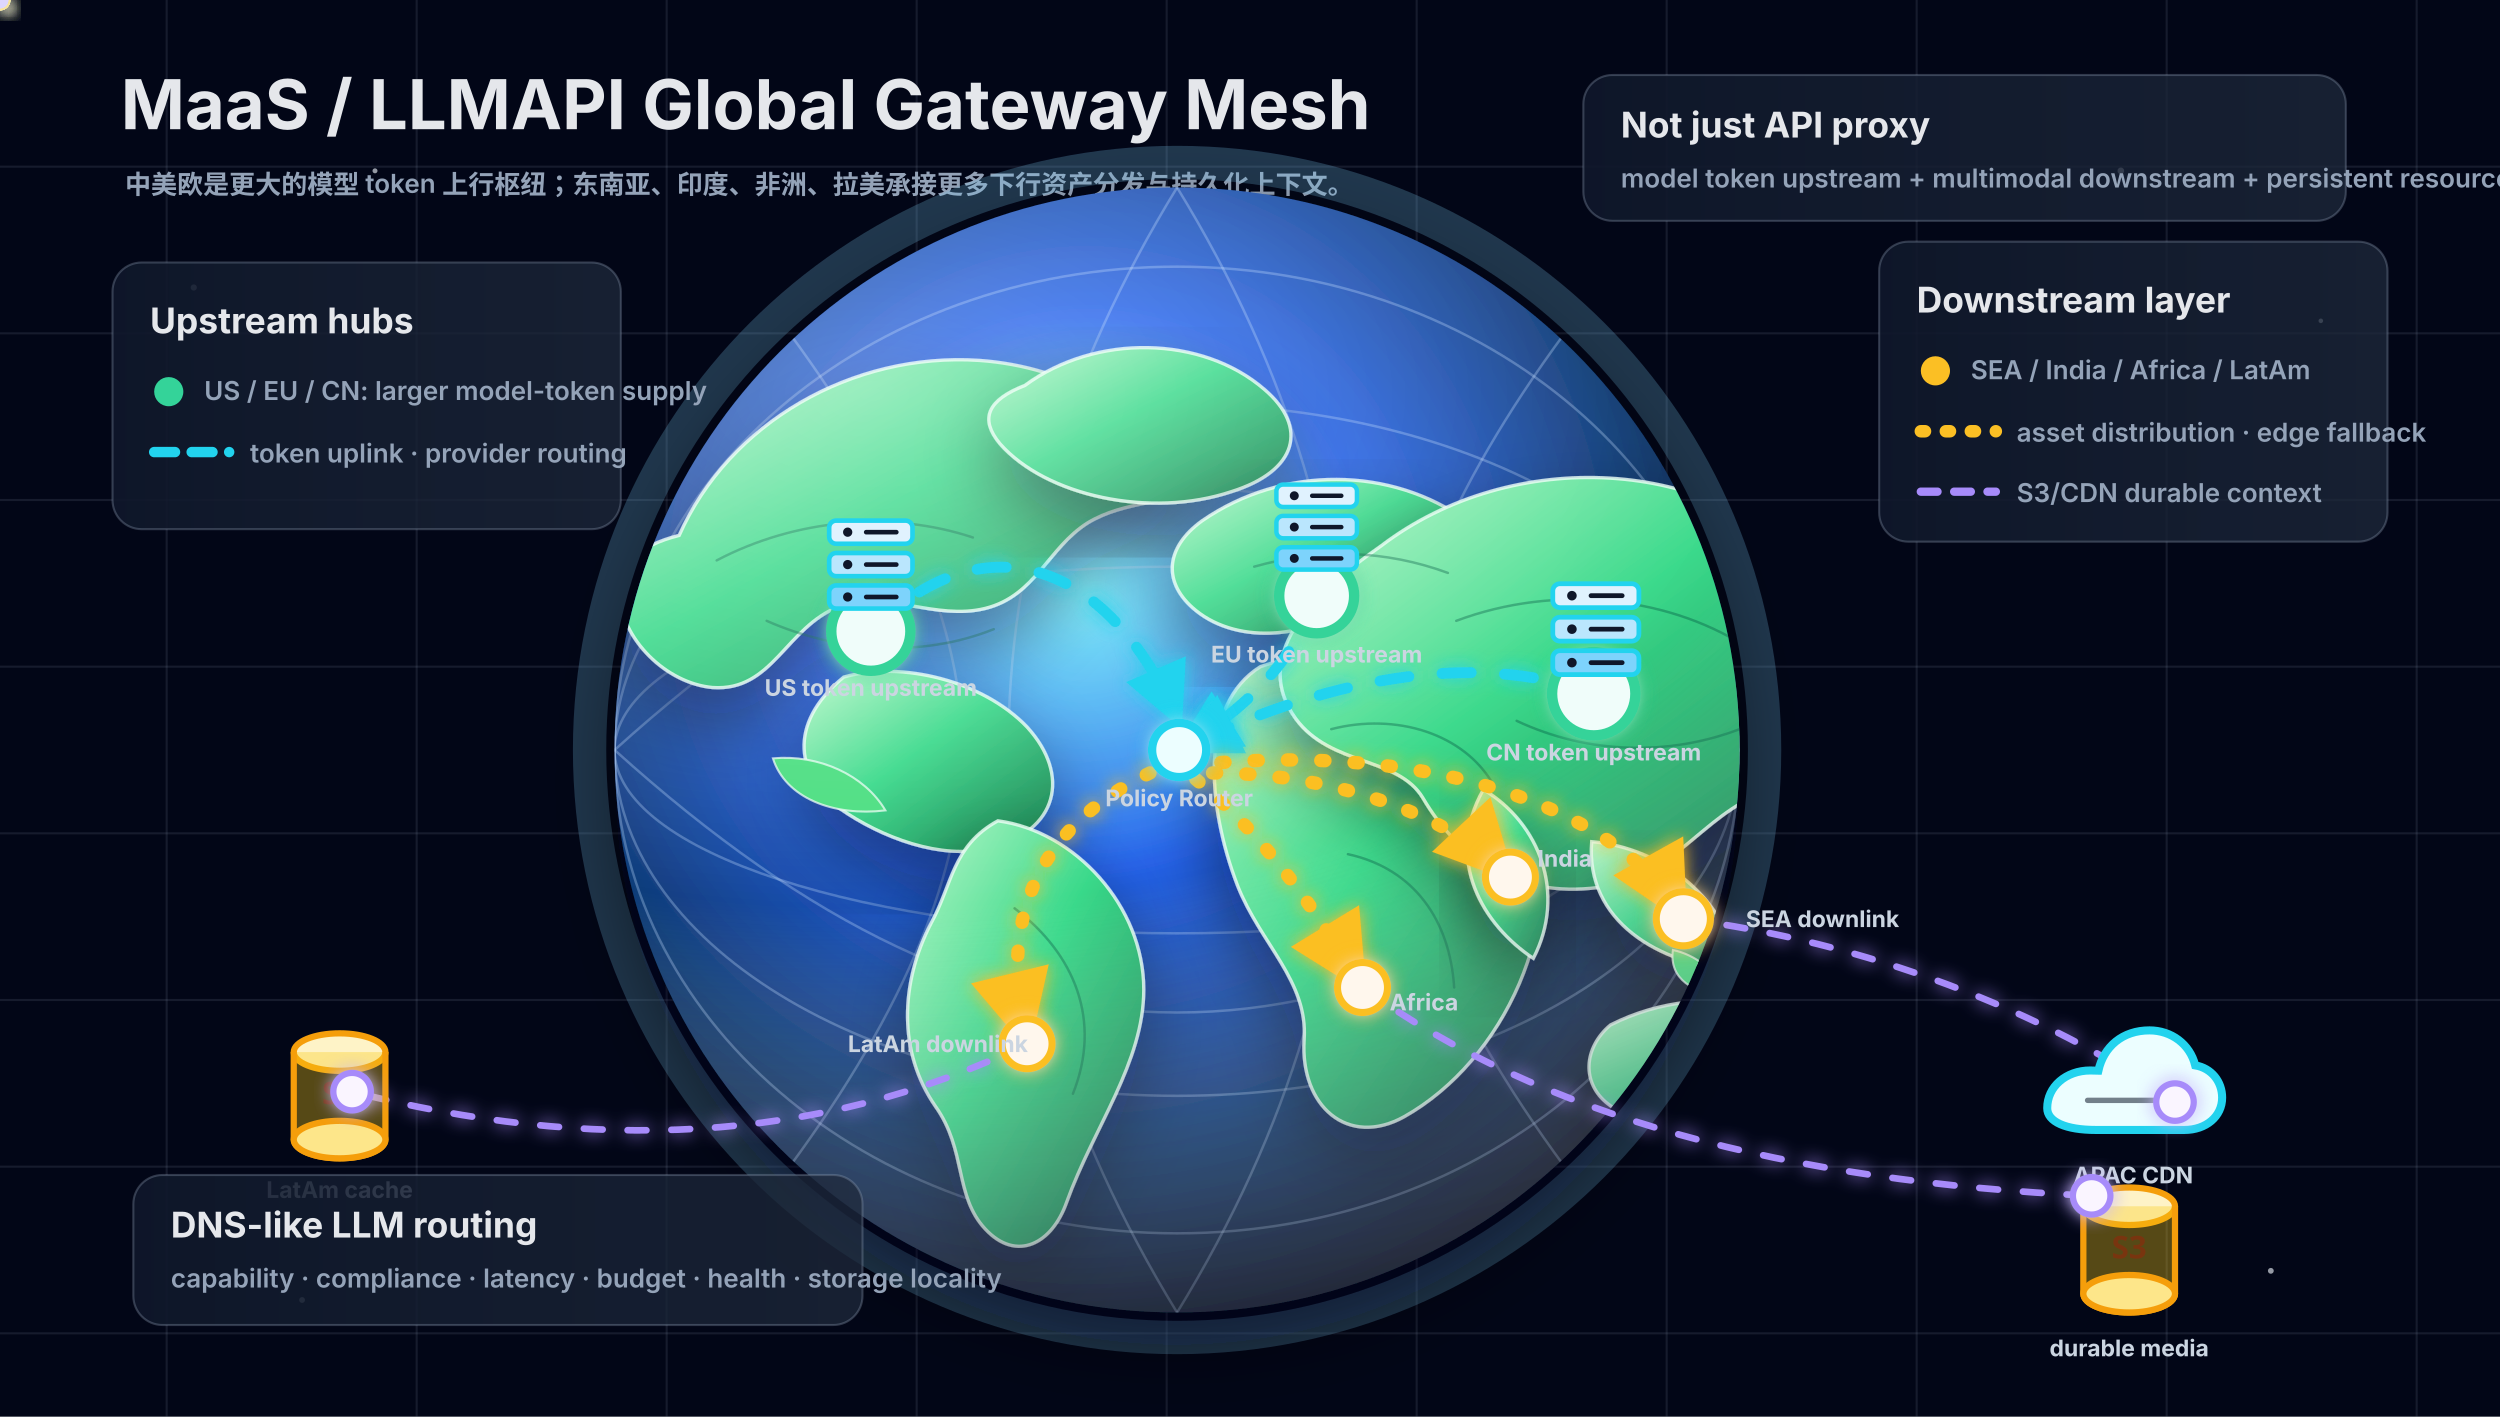
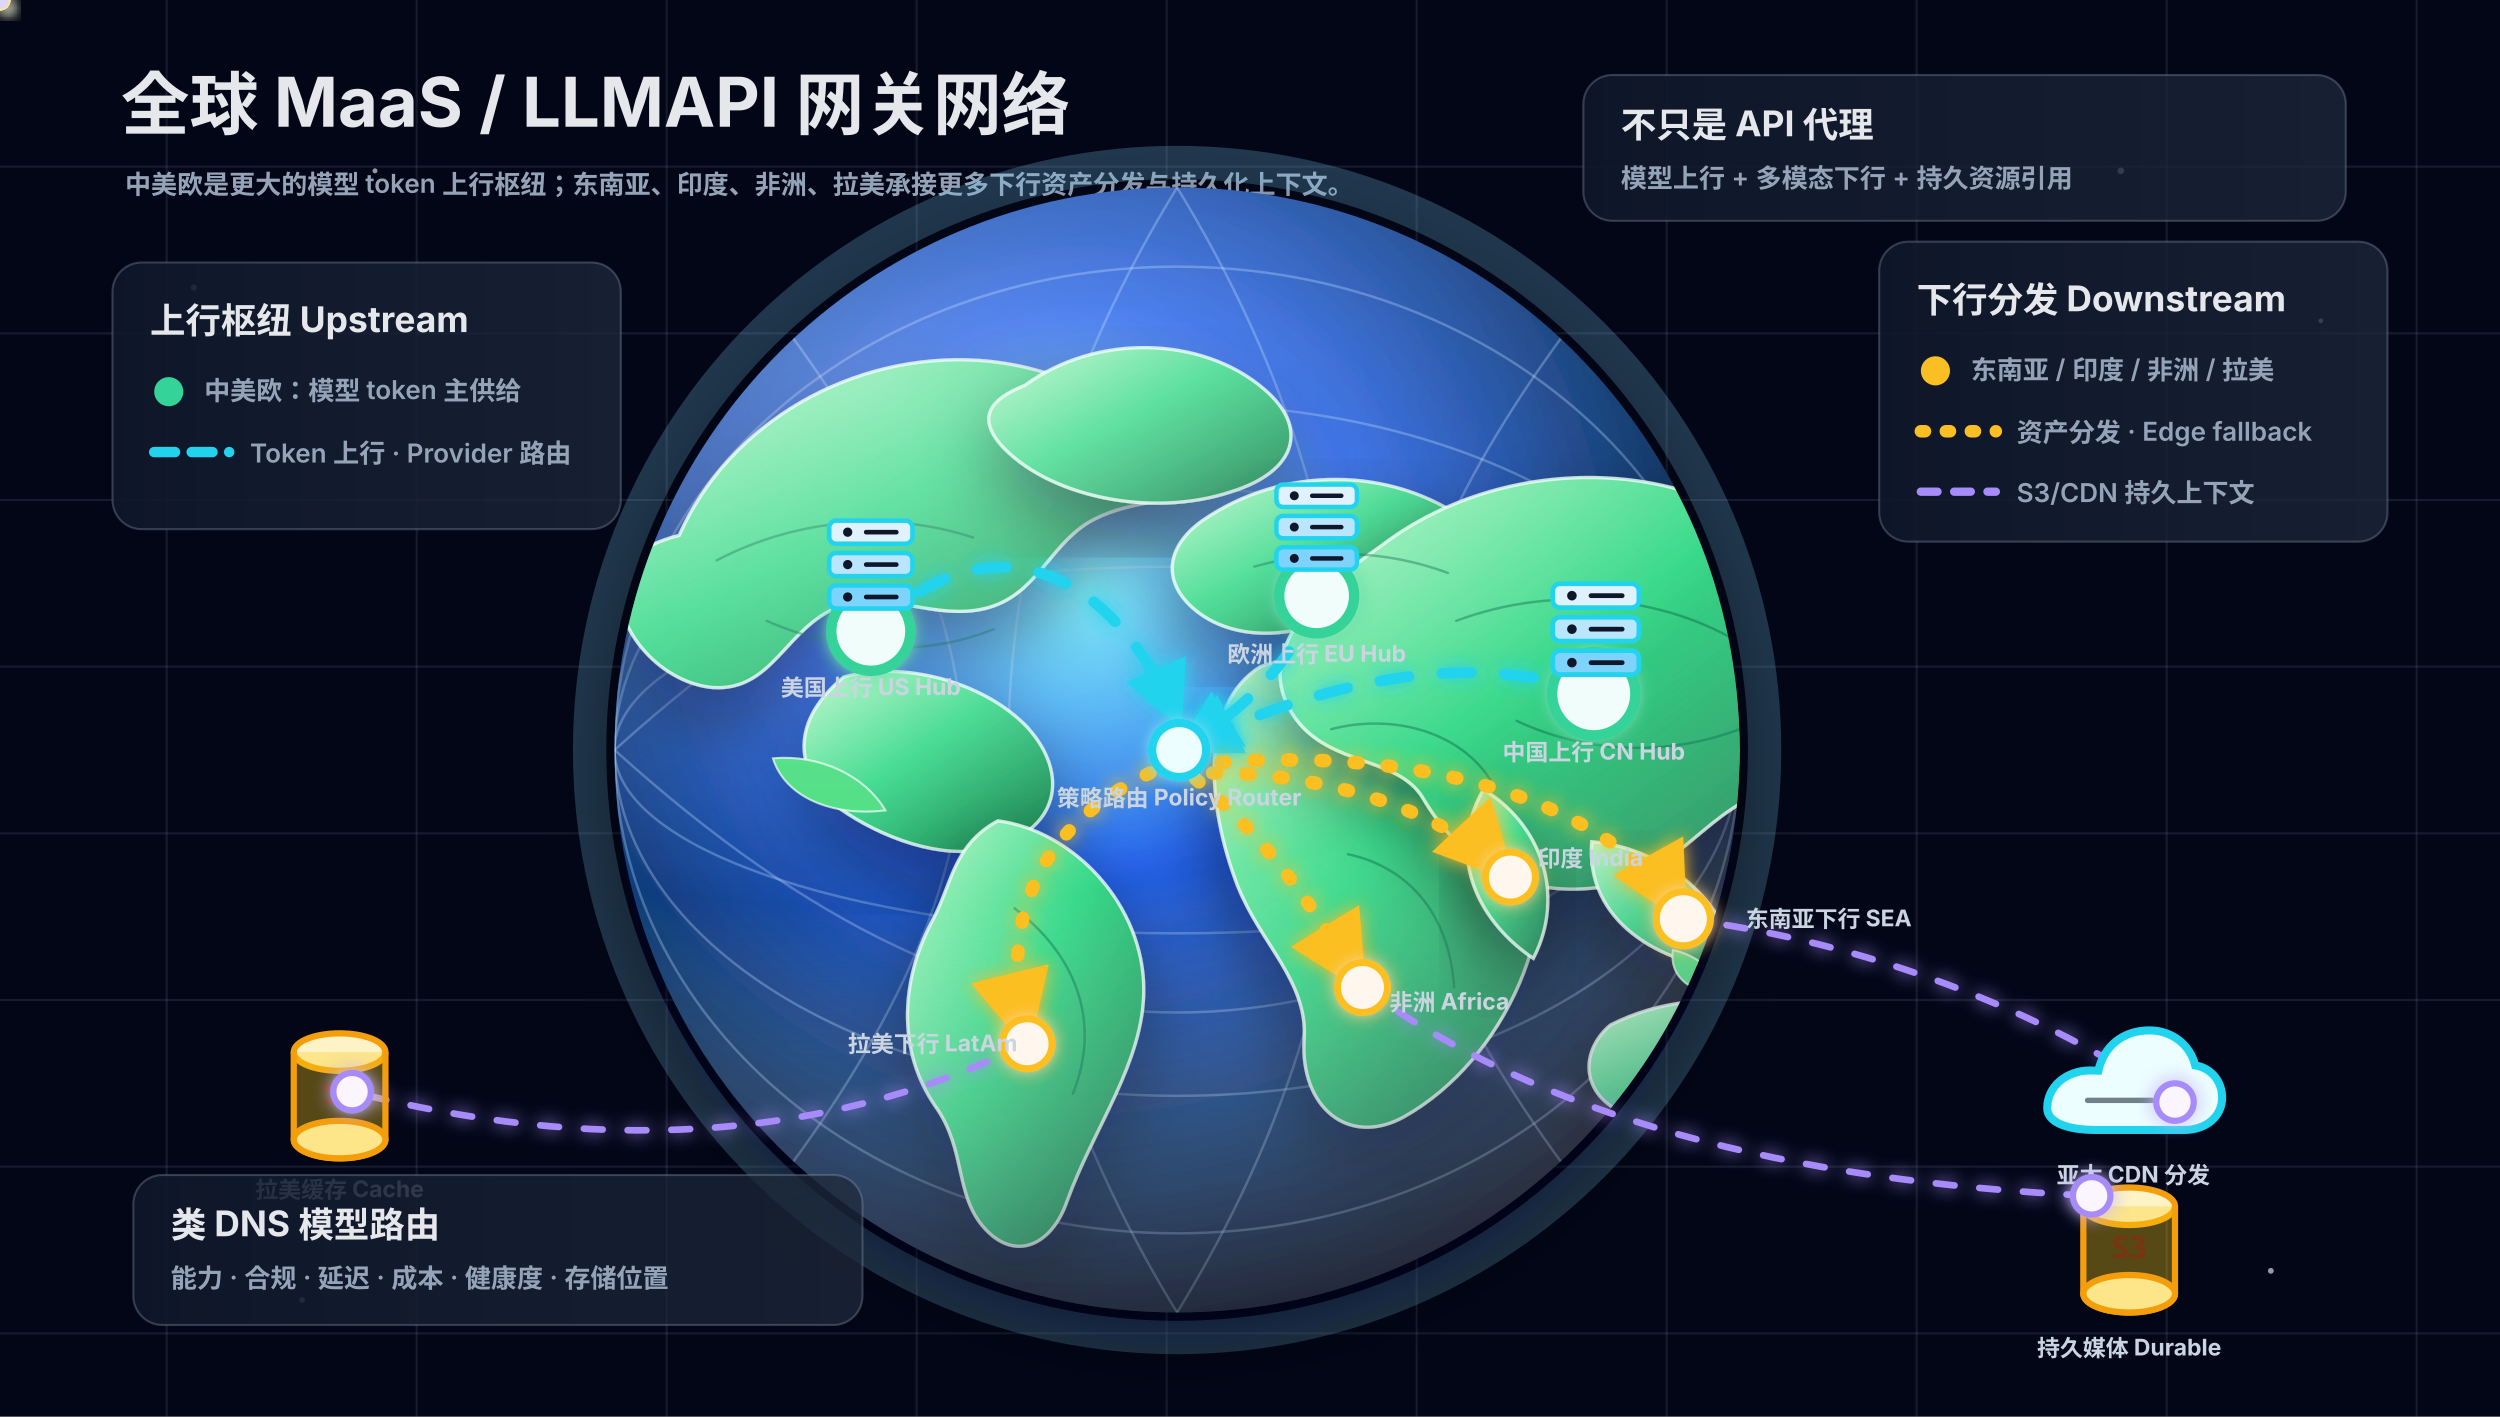
<svg xmlns="http://www.w3.org/2000/svg" viewBox="0 0 1200 680" role="img" aria-labelledby="title desc">
  <defs>
    <radialGradient id="ocean" cx="42%" cy="36%" r="68%">
      <stop offset="0%" stop-color="#67e8f9" />
      <stop offset="36%" stop-color="#2563eb" />
      <stop offset="72%" stop-color="#0f3a74" />
      <stop offset="100%" stop-color="#06111f" />
    </radialGradient>
    <radialGradient id="sphereShade" cx="35%" cy="28%" r="75%">
      <stop offset="0%" stop-color="#ffffff" stop-opacity=".28" />
      <stop offset="48%" stop-color="#ffffff" stop-opacity="0" />
      <stop offset="100%" stop-color="#020617" stop-opacity=".58" />
    </radialGradient>
    <linearGradient id="landGrad" x1="0" x2="1" y1="0" y2="1">
      <stop offset="0%" stop-color="#b7f7c7" />
      <stop offset="45%" stop-color="#39d98a" />
      <stop offset="100%" stop-color="#147a4a" />
    </linearGradient>
    <linearGradient id="panel" x1="0" x2="1">
      <stop offset="0%" stop-color="#0f172a" stop-opacity=".92" />
      <stop offset="100%" stop-color="#1e293b" stop-opacity=".74" />
    </linearGradient>
    <filter id="glow" x="-50%" y="-50%" width="200%" height="200%">
      <feGaussianBlur stdDeviation="4" result="blur" />
      <feMerge>
        <feMergeNode in="blur" />
        <feMergeNode in="SourceGraphic" />
      </feMerge>
    </filter>
    <filter id="softShadow" x="-35%" y="-35%" width="170%" height="170%">
      <feDropShadow dx="0" dy="16" stdDeviation="18" flood-color="#000814" flood-opacity=".48" />
    </filter>
    <clipPath id="globeClip">
      <circle cx="565" cy="360" r="270" />
    </clipPath>
    <marker id="arrowUp" viewBox="0 0 10 10" refX="9" refY="5" markerWidth="6" markerHeight="6" orient="auto-start-reverse">
      <path d="M0 0 10 5 0 10Z" fill="#22d3ee" />
    </marker>
    <marker id="arrowDown" viewBox="0 0 10 10" refX="9" refY="5" markerWidth="6" markerHeight="6" orient="auto-start-reverse">
      <path d="M0 0 10 5 0 10Z" fill="#fbbf24" />
    </marker>
    <symbol id="server" viewBox="0 0 54 54">
      <rect x="9" y="8" width="36" height="10" rx="3" fill="#e0f2fe" stroke="#22d3ee" stroke-width="2" />
      <rect x="9" y="22" width="36" height="10" rx="3" fill="#bae6fd" stroke="#22d3ee" stroke-width="2" />
      <rect x="9" y="36" width="36" height="10" rx="3" fill="#7dd3fc" stroke="#22d3ee" stroke-width="2" />
      <circle cx="17" cy="13" r="2" fill="#0f172a" />
      <circle cx="17" cy="27" r="2" fill="#0f172a" />
      <circle cx="17" cy="41" r="2" fill="#0f172a" />
      <path d="M25 13h13M25 27h13M25 41h13" stroke="#0f172a" stroke-width="2" stroke-linecap="round" />
    </symbol>
    <symbol id="cloud" viewBox="0 0 70 48">
      <path d="M21 39h33c8 0 14-5 14-12 0-6-4-11-10-12C56 7 49 2 41 2 31 2 24 8 22 17c-1 0-2-.1-3-.1-9 0-16 6-16 14C3 36 10 39 21 39Z" fill="#ecfeff" stroke="#22d3ee" stroke-width="3" />
      <path d="M18 28h38" stroke="#0f172a" stroke-width="2" stroke-linecap="round" opacity=".55" />
    </symbol>
    <symbol id="s3" viewBox="0 0 62 70">
      <ellipse cx="31" cy="13" rx="22" ry="9" fill="#fef3c7" stroke="#f59e0b" stroke-width="3" />
      <path d="M9 13v42c0 5 10 9 22 9s22-4 22-9V13" fill="#facc15" fill-opacity=".34" stroke="#f59e0b" stroke-width="3" />
      <ellipse cx="31" cy="55" rx="22" ry="9" fill="#fde68a" stroke="#f59e0b" stroke-width="3" />
      <text x="31" y="38" text-anchor="middle" font-family="ui-sans-serif, system-ui" font-size="15" font-weight="800" fill="#78350f">S3</text>
    </symbol>
    <style>
      .bg { fill: #020617; }
      .grid { stroke: rgba(148, 163, 184, .14); stroke-width: 1; fill: none; }
      .star { fill: rgba(226, 232, 240, .65); }
      .globeRing { fill: none; stroke: rgba(125, 211, 252, .24); stroke-width: 16; }
      .latlon { fill: none; stroke: rgba(191, 219, 254, .32); stroke-width: 1.2; }
      .coast { fill: url(#landGrad); stroke: rgba(236, 253, 245, .8); stroke-width: 1.6; filter: url(#softShadow); }
      .island { fill: #4ade80; stroke: rgba(236, 253, 245, .74); stroke-width: 1; }
      .terrain { fill: none; stroke: rgba(6, 95, 70, .42); stroke-width: 1.2; stroke-linecap: round; }
      .uplink { fill: none; stroke: #22d3ee; stroke-width: 5.2; stroke-linecap: round; stroke-dasharray: 14 16; filter: url(#glow); marker-end: url(#arrowUp); animation: dash 3s linear infinite; }
      .downlink { fill: none; stroke: #fbbf24; stroke-width: 6.4; stroke-linecap: round; stroke-dasharray: 2 14; filter: url(#glow); marker-end: url(#arrowDown); animation: dash 2.35s linear infinite reverse; }
      .storelink { fill: none; stroke: #a78bfa; stroke-width: 3.2; stroke-linecap: round; stroke-dasharray: 9 12; filter: url(#glow); animation: dash 4.3s linear infinite; }
      .hub { fill: #ecfeff; stroke: #22d3ee; stroke-width: 4; filter: url(#glow); }
      .hubLarge { fill: #f0fdfa; stroke: #34d399; stroke-width: 5; filter: url(#glow); }
      .edge { fill: #fff7ed; stroke: #fbbf24; stroke-width: 3.4; filter: url(#glow); }
      .storage { fill: #faf5ff; stroke: #a78bfa; stroke-width: 3; filter: url(#glow); }
      .panel { fill: url(#panel); stroke: rgba(148,163,184,.32); stroke-width: 1; }
      .label { font-family: ui-sans-serif, system-ui, -apple-system, BlinkMacSystemFont, "Segoe UI", sans-serif; fill: #e5e7eb; font-size: 17px; font-weight: 750; letter-spacing: 0; }
      .small { font-family: ui-sans-serif, system-ui, -apple-system, BlinkMacSystemFont, "Segoe UI", sans-serif; fill: #94a3b8; font-size: 12.5px; font-weight: 560; letter-spacing: 0; }
      .tiny { font-family: ui-sans-serif, system-ui, -apple-system, BlinkMacSystemFont, "Segoe UI", sans-serif; fill: #cbd5e1; font-size: 11px; font-weight: 680; letter-spacing: 0; }
      .badgeText { font-family: ui-sans-serif, system-ui, -apple-system, BlinkMacSystemFont, "Segoe UI", sans-serif; fill: #0f172a; font-size: 11px; font-weight: 850; letter-spacing: 0; }
      .packetUp { fill: #cffafe; filter: url(#glow); }
      .packetDown { fill: #fde68a; filter: url(#glow); }
      .packetStore { fill: #ddd6fe; filter: url(#glow); }
      @keyframes dash { to { stroke-dashoffset: -120; } }
    </style>
  </defs>
  <rect class="bg" width="1200" height="680" />
  <path class="grid" d="M0 80H1200M0 160H1200M0 240H1200M0 320H1200M0 400H1200M0 480H1200M0 560H1200M0 640H1200" />
  <path class="grid" d="M80 0V680M200 0V680M320 0V680M440 0V680M560 0V680M680 0V680M800 0V680M920 0V680M1040 0V680M1160 0V680" />
  <circle class="star" cx="93" cy="138" r="1.5" />
  <circle class="star" cx="180" cy="82" r="1.2" />
  <circle class="star" cx="1018" cy="82" r="1.6" />
  <circle class="star" cx="1114" cy="154" r="1.1" />
  <circle class="star" cx="145" cy="624" r="1.4" />
  <circle class="star" cx="1090" cy="610" r="1.4" />
-   <text x="58" y="62" class="label" style="font-size:33px">MaaS / LLMAPI Global Gateway Mesh</text>
+   <text x="58" y="62" class="label" style="font-size:33px">全球 MaaS / LLMAPI 网关网络</text>
  <text x="60" y="93" class="small">中美欧是更大的模型 token 上行枢纽；东南亚、印度、非洲、拉美承接更多下行资产分发与持久化上下文。</text>
  <circle cx="565" cy="360" r="282" class="globeRing" />
  <circle cx="565" cy="360" r="270" fill="url(#ocean)" filter="url(#softShadow)" />
  <g clip-path="url(#globeClip)">
    <ellipse cx="565" cy="360" rx="270" ry="88" class="latlon" />
    <ellipse cx="565" cy="360" rx="270" ry="166" class="latlon" />
    <ellipse cx="565" cy="360" rx="270" ry="232" class="latlon" />
    <path class="latlon" d="M295 360C388 276 474 234 565 234s177 42 270 126" />
    <path class="latlon" d="M295 360C388 444 474 486 565 486s177-42 270-126" />
    <path class="latlon" d="M565 90C511 178 484 268 484 360s27 182 81 270" />
    <path class="latlon" d="M565 90C619 178 646 268 646 360s-27 182-81 270" />
    <path class="latlon" d="M379 160C435 236 462 303 462 360s-27 124-83 200" />
    <path class="latlon" d="M751 160C695 236 668 303 668 360s27 124 83 200" />
    <path class="coast" d="M326 257c24-54 83-88 144-84 43 3 80 25 110 60-18 9-40 7-58 18-19 12-25 35-49 41-24 6-48-9-70-1-26 10-32 41-61 39-22-2-44-23-45-46-1-12 9-22 29-27z" />
    <path class="coast" d="M405 325c28-8 67 2 88 24 21 23 15 50-18 58-23 6-52-5-72-19-20-15-26-40 2-63z" />
    <path class="coast" d="M479 394c37 5 70 41 70 81 0 35-24 66-37 102-7 20-24 29-39 13-15-16-9-38-24-59-18-26-17-59-2-88 10-18 10-37 32-49z" />
    <path class="coast" d="M492 185c34-25 85-24 115 2 21 18 16 39-16 49-39 13-89 2-111-23-10-12-6-21 12-28z" />
    <path class="coast" d="M577 250c39-27 91-26 127 0-10 21-36 23-54 39-20 17-55 21-76 4-16-13-15-30 3-43z" />
    <path class="coast" d="M605 320c55-19 111 12 130 68 18 54-13 121-61 148-27 15-50-5-48-37 2-28-21-46-32-74-15-39-18-87 11-105z" />
    <path class="coast" d="M663 262c63-48 160-43 208 13 31 36 23 87-24 105-31 12-43 41-80 46-39 5-67-14-84-43-12-20-44-15-61-38-21-29 5-58 41-83z" />
    <path class="coast" d="M712 379c27 16 40 50 24 81-24-16-43-47-24-81z" />
    <path class="coast" d="M764 404c35 3 66 29 70 62-38-3-73-24-70-62z" />
    <path class="coast" d="M773 492c47-24 107-9 138 26-27 31-100 42-139 12-13-10-12-27 1-38z" />
    <path class="island" d="M856 342c10-8 24-6 30 4-8 11-24 11-30-4z" />
    <path class="island" d="M850 389c10 0 20 7 24 18-16 4-27-2-24-18z" />
    <path class="island" d="M803 456c10 2 22 10 25 22-15-1-27-8-25-22z" />
    <path class="island" d="M371 364c22-2 44 8 54 25-25 3-48-6-54-25z" />
    <path class="terrain" d="M344 269c38-20 84-24 123-11M368 298c34 15 74 18 109 4M602 272c32-9 63-8 93 3M639 350c31-8 64 2 78 27M647 410c32 7 49 32 51 64M699 298c48-18 104-12 143 15M728 346c34 16 73 17 107 4M487 436c29 22 42 54 28 89M787 515c31 12 70 13 101 0" />
    <rect width="1200" height="680" fill="url(#sphereShade)" />
  </g>
  <path id="upUS" class="uplink" d="M418 303C470 250 531 266 566 347" />
  <path id="upEU" class="uplink" d="M632 286C621 318 598 340 566 360" />
  <path id="upCN" class="uplink" d="M765 333C706 311 633 327 566 360" />
  <path id="downSEA" class="downlink" d="M586 366C691 358 779 389 808 441" />
  <path id="downIN" class="downlink" d="M582 371C637 371 696 390 725 421" />
  <path id="downAF" class="downlink" d="M574 374C610 404 632 438 654 474" />
  <path id="downLATAM" class="downlink" d="M552 371C496 398 479 444 493 501" />
  <path id="storeSEA" class="storelink" d="M808 441C895 452 981 485 1044 529" />
  <path id="storeAF" class="storelink" d="M654 474C740 536 857 567 1004 574" />
  <path id="storeLATAM" class="storelink" d="M493 501C392 550 282 553 169 524" />
  <circle class="packetUp" r="5">
    <animateMotion dur="2.8s" repeatCount="indefinite">
      <mpath href="#upUS" />
    </animateMotion>
  </circle>
  <circle class="packetUp" r="5">
    <animateMotion dur="3.1s" begin=".45s" repeatCount="indefinite">
      <mpath href="#upEU" />
    </animateMotion>
  </circle>
  <circle class="packetUp" r="5">
    <animateMotion dur="3.3s" begin=".8s" repeatCount="indefinite">
      <mpath href="#upCN" />
    </animateMotion>
  </circle>
  <circle class="packetDown" r="5">
    <animateMotion dur="2.5s" repeatCount="indefinite">
      <mpath href="#downSEA" />
    </animateMotion>
  </circle>
  <circle class="packetDown" r="5">
    <animateMotion dur="2.7s" begin=".3s" repeatCount="indefinite">
      <mpath href="#downIN" />
    </animateMotion>
  </circle>
  <circle class="packetDown" r="5">
    <animateMotion dur="2.9s" begin=".6s" repeatCount="indefinite">
      <mpath href="#downAF" />
    </animateMotion>
  </circle>
  <circle class="packetDown" r="5">
    <animateMotion dur="3s" begin=".9s" repeatCount="indefinite">
      <mpath href="#downLATAM" />
    </animateMotion>
  </circle>
  <circle class="packetStore" r="4">
    <animateMotion dur="4.2s" repeatCount="indefinite">
      <mpath href="#storeSEA" />
    </animateMotion>
  </circle>
  <circle class="packetStore" r="4">
    <animateMotion dur="4.6s" begin=".7s" repeatCount="indefinite">
      <mpath href="#storeAF" />
    </animateMotion>
  </circle>
  <circle class="packetStore" r="4">
    <animateMotion dur="4.8s" begin="1.2s" repeatCount="indefinite">
      <mpath href="#storeLATAM" />
    </animateMotion>
  </circle>
  <circle cx="566" cy="360" r="13" class="hub" />
-   <text x="566" y="387" text-anchor="middle" class="tiny">Policy Router</text>
+   <text x="566" y="387" text-anchor="middle" class="tiny">策略路由 Policy Router</text>
  <circle cx="418" cy="303" r="19" class="hubLarge" />
  <use href="#server" x="388" y="241" width="60" height="60" />
-   <text x="418" y="334" text-anchor="middle" class="tiny">US token upstream</text>
+   <text x="418" y="334" text-anchor="middle" class="tiny">美国上行 US Hub</text>
  <circle cx="632" cy="286" r="18" class="hubLarge" />
  <use href="#server" x="603" y="224" width="58" height="58" />
-   <text x="632" y="318" text-anchor="middle" class="tiny">EU token upstream</text>
+   <text x="632" y="318" text-anchor="middle" class="tiny">欧洲上行 EU Hub</text>
  <circle cx="765" cy="333" r="20" class="hubLarge" />
  <use href="#server" x="735" y="271" width="62" height="62" />
-   <text x="765" y="365" text-anchor="middle" class="tiny">CN token upstream</text>
+   <text x="765" y="365" text-anchor="middle" class="tiny">中国上行 CN Hub</text>
  <circle cx="808" cy="441" r="13" class="edge" />
-   <text x="838" y="445" class="tiny">SEA downlink</text>
+   <text x="838" y="445" class="tiny">东南亚下行 SEA</text>
  <circle cx="725" cy="421" r="12" class="edge" />
-   <text x="738" y="416" class="tiny">India</text>
+   <text x="738" y="416" class="tiny">印度 India</text>
  <circle cx="654" cy="474" r="12" class="edge" />
-   <text x="667" y="485" class="tiny">Africa</text>
+   <text x="667" y="485" class="tiny">非洲 Africa</text>
  <circle cx="493" cy="501" r="12" class="edge" />
-   <text x="407" y="505" class="tiny">LatAm downlink</text>
+   <text x="407" y="505" class="tiny">拉美下行 LatAm</text>
  <use href="#cloud" x="978" y="492" width="92" height="62" />
-   <text x="1024" y="568" text-anchor="middle" class="tiny">APAC CDN</text>
+   <text x="1024" y="568" text-anchor="middle" class="tiny">亚太 CDN 分发</text>
  <use href="#s3" x="991" y="566" width="62" height="70" />
-   <text x="1022" y="651" text-anchor="middle" class="tiny">durable media</text>
+   <text x="1022" y="651" text-anchor="middle" class="tiny">持久媒体 Durable</text>
  <use href="#s3" x="132" y="492" width="62" height="70" />
-   <text x="163" y="575" text-anchor="middle" class="tiny">LatAm cache</text>
+   <text x="163" y="575" text-anchor="middle" class="tiny">拉美缓存 Cache</text>
  <circle cx="1044" cy="529" r="9" class="storage" />
  <circle cx="1004" cy="574" r="9" class="storage" />
  <circle cx="169" cy="524" r="9" class="storage" />
  <g transform="translate(54 126)">
    <rect class="panel" width="244" height="128" rx="14" />
-     <text x="18" y="34" class="label">Upstream hubs</text>
+     <text x="18" y="34" class="label">上行枢纽 Upstream</text>
    <circle cx="27" cy="62" r="7" fill="#34d399" />
-     <text x="44" y="66" class="small">US / EU / CN: larger model-token supply</text>
+     <text x="44" y="66" class="small">中美欧：模型 token 主供给</text>
    <path d="M20 91h36" stroke="#22d3ee" stroke-width="5" stroke-dasharray="10 8" stroke-linecap="round" />
-     <text x="66" y="96" class="small">token uplink · provider routing</text>
+     <text x="66" y="96" class="small">Token 上行 · Provider 路由</text>
  </g>
  <g transform="translate(902 116)">
    <rect class="panel" width="244" height="144" rx="14" />
-     <text x="18" y="34" class="label">Downstream layer</text>
+     <text x="18" y="34" class="label">下行分发 Downstream</text>
    <circle cx="27" cy="62" r="7" fill="#fbbf24" />
-     <text x="44" y="66" class="small">SEA / India / Africa / LatAm</text>
+     <text x="44" y="66" class="small">东南亚 / 印度 / 非洲 / 拉美</text>
    <path d="M20 91h36" stroke="#fbbf24" stroke-width="6" stroke-dasharray="2 10" stroke-linecap="round" />
-     <text x="66" y="96" class="small">asset distribution · edge fallback</text>
+     <text x="66" y="96" class="small">资产分发 · Edge fallback</text>
    <path d="M20 120h36" stroke="#a78bfa" stroke-width="4" stroke-dasharray="8 8" stroke-linecap="round" />
-     <text x="66" y="125" class="small">S3/CDN durable context</text>
+     <text x="66" y="125" class="small">S3/CDN 持久上下文</text>
  </g>
  <g transform="translate(64 564)">
    <rect class="panel" width="350" height="72" rx="14" />
-     <text x="18" y="30" class="label">DNS-like LLM routing</text>
-     <text x="18" y="54" class="small">capability · compliance · latency · budget · health · storage locality</text>
+     <text x="18" y="30" class="label">类 DNS 模型路由</text>
+     <text x="18" y="54" class="small">能力 · 合规 · 延迟 · 成本 · 健康度 · 存储位置</text>
  </g>
  <g transform="translate(760 36)">
    <rect class="panel" width="366" height="70" rx="14" />
-     <text x="18" y="30" class="label">Not just API proxy</text>
-     <text x="18" y="54" class="small">model token upstream + multimodal downstream + persistent resource references</text>
+     <text x="18" y="30" class="label">不只是 API 代理</text>
+     <text x="18" y="54" class="small">模型上行 + 多模态下行 + 持久资源引用</text>
  </g>
</svg>
